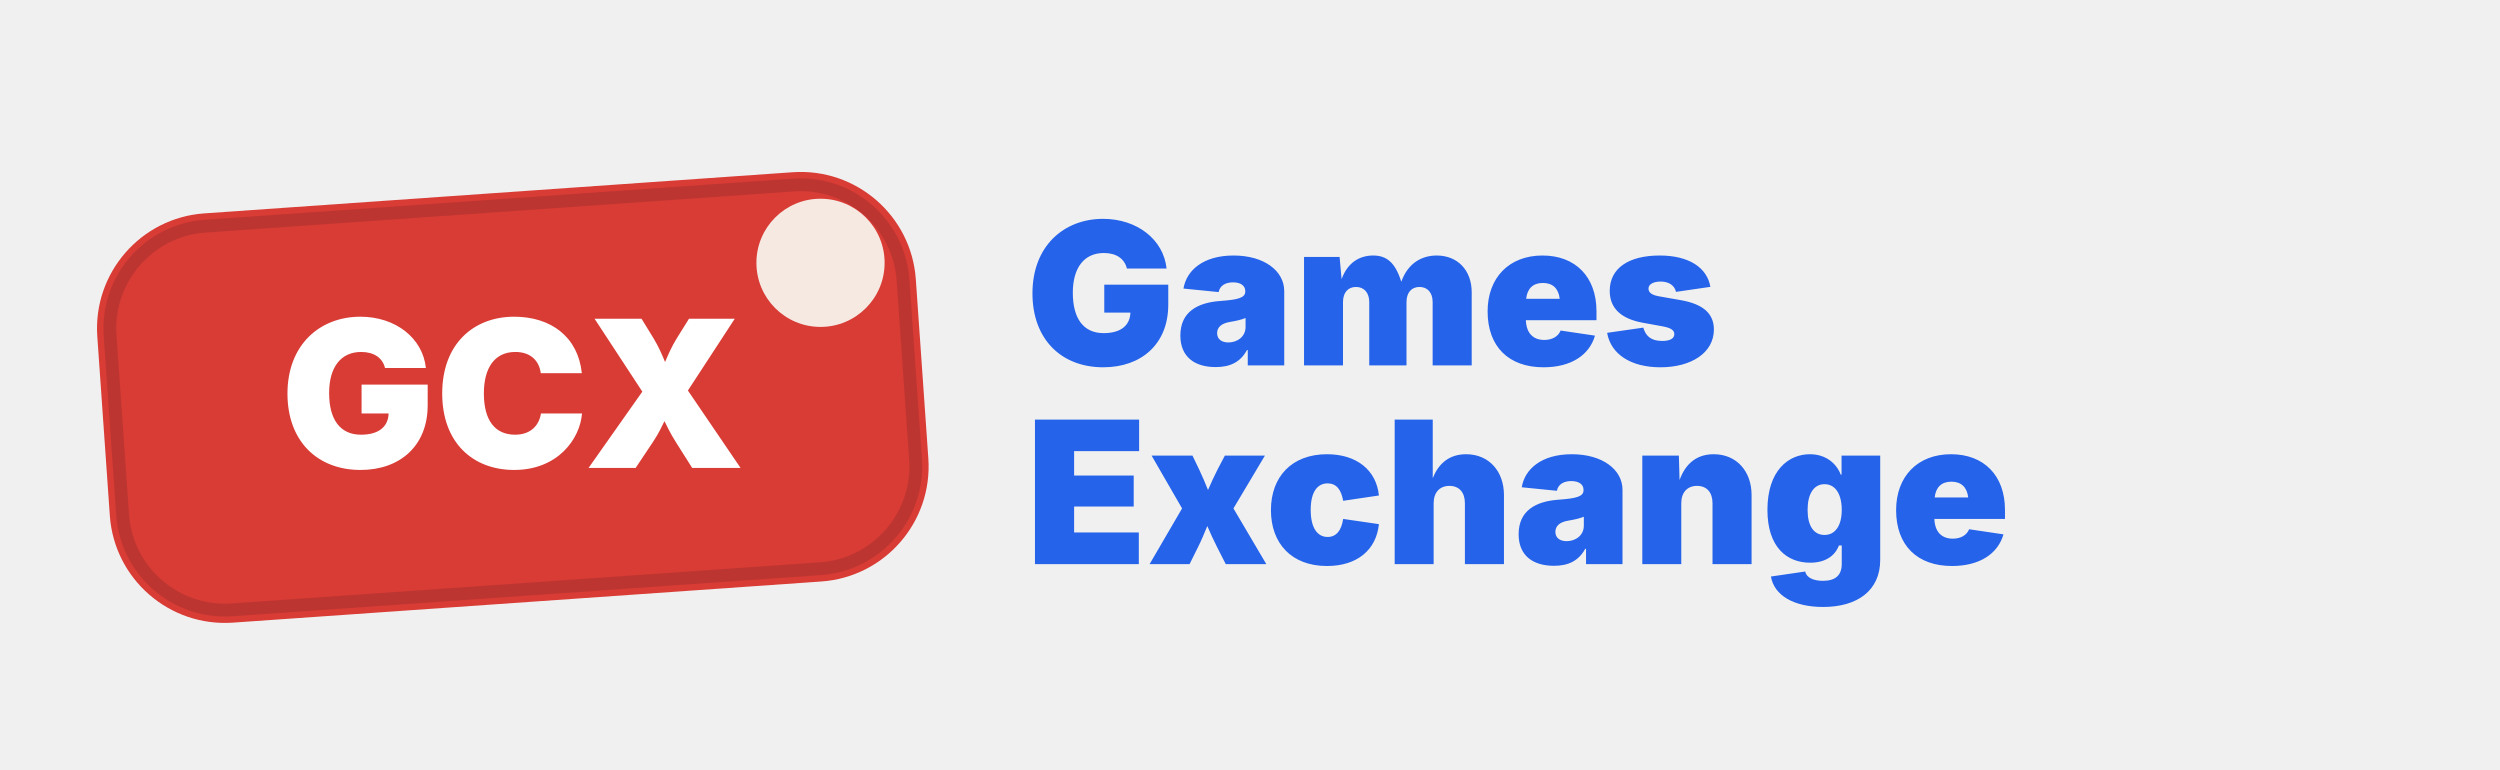
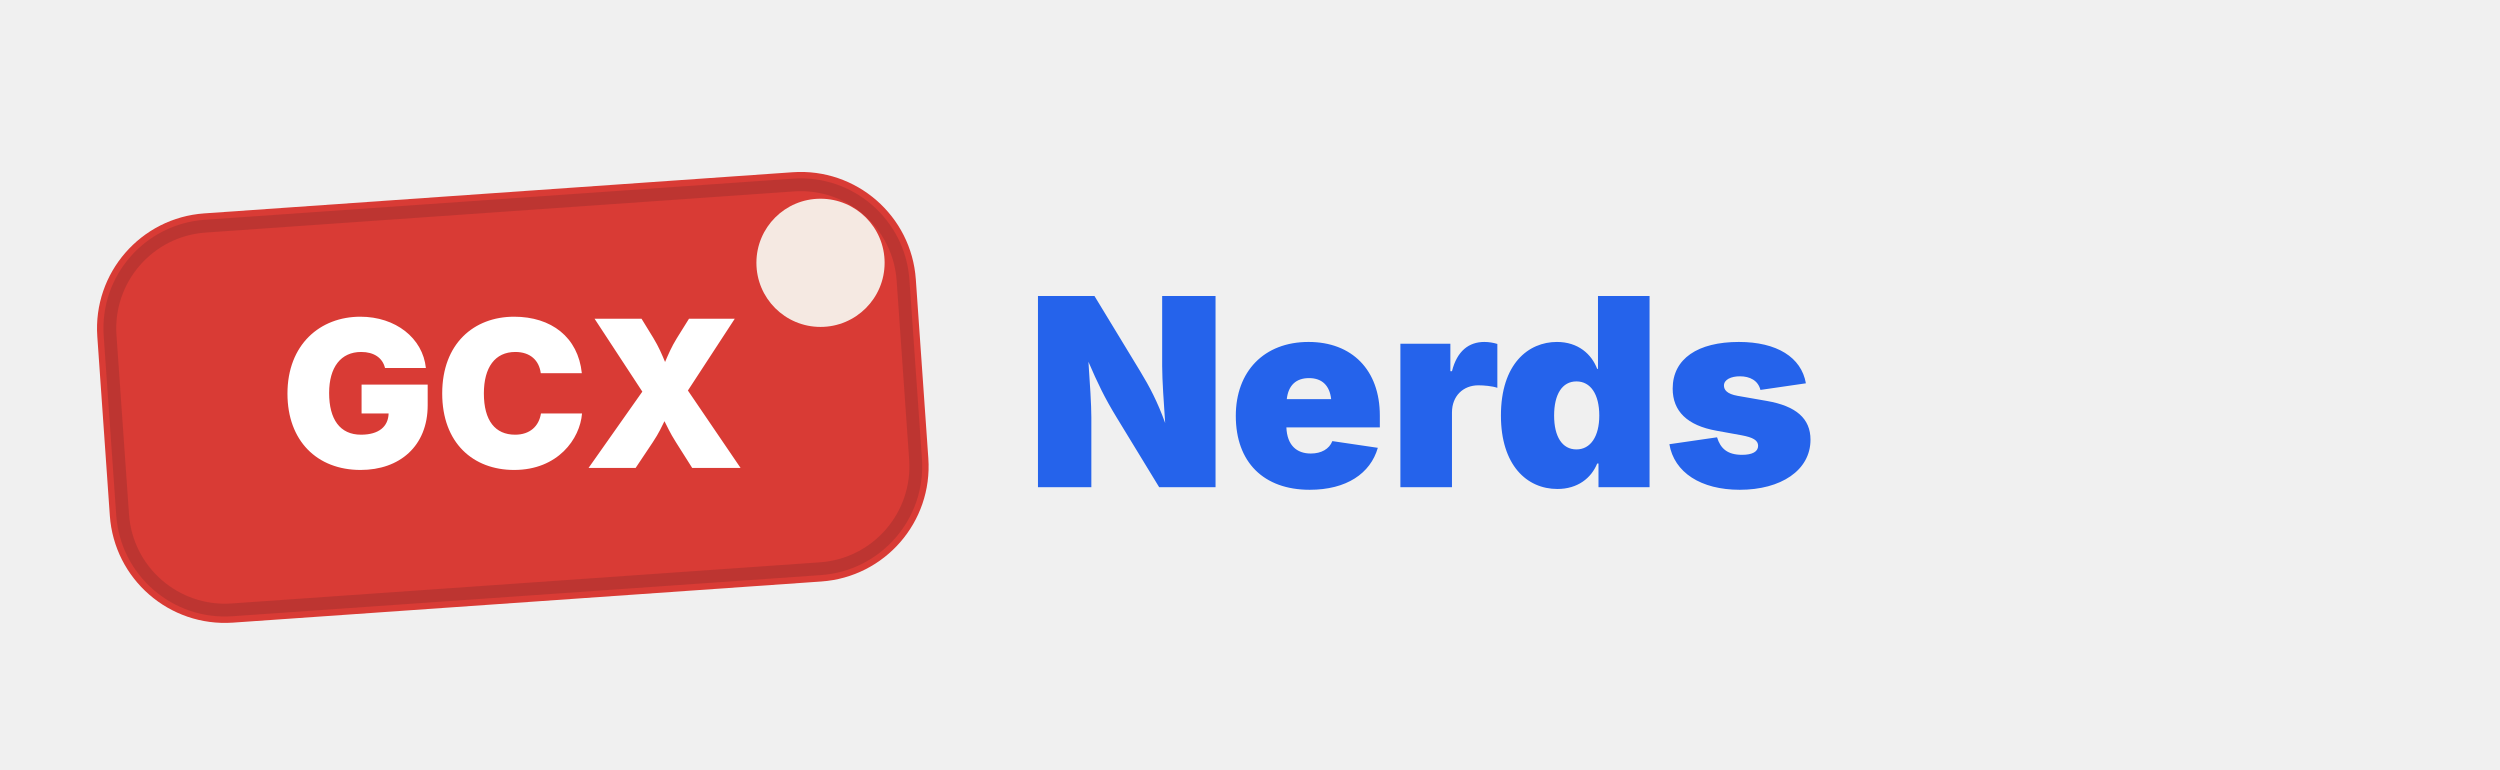
<svg xmlns="http://www.w3.org/2000/svg" viewBox="0 0 390 120" role="img" aria-labelledby="title desc">
  <rect x="16" y="30" width="128" height="64" rx="18" fill="#d93b35" transform="rotate(-4 80 62)" />
  <rect x="18" y="32" width="124" height="60" rx="16" fill="none" stroke="#111217" stroke-opacity=".14" stroke-width="2" transform="rotate(-4 80 62)" />
  <circle cx="128" cy="41" r="10" fill="#f7f4ed" opacity=".94" />
  <text x="80" y="73" fill="#ffffff" font-family="Inter, Arial, sans-serif" font-size="32" font-weight="950" text-anchor="middle">GCX</text>
-   <text x="160" y="57" fill="#2563eb" font-family="Inter, Arial, sans-serif" font-size="31" font-weight="950">Games</text>
-   <text x="160" y="88" fill="#2563eb" font-family="Inter, Arial, sans-serif" font-size="31" font-weight="950">Exchange</text>
+   <text x="160" y="76" fill="#2563eb" font-family="Inter, Arial, sans-serif" font-size="41" font-weight="950">Nerds</text>
</svg>
